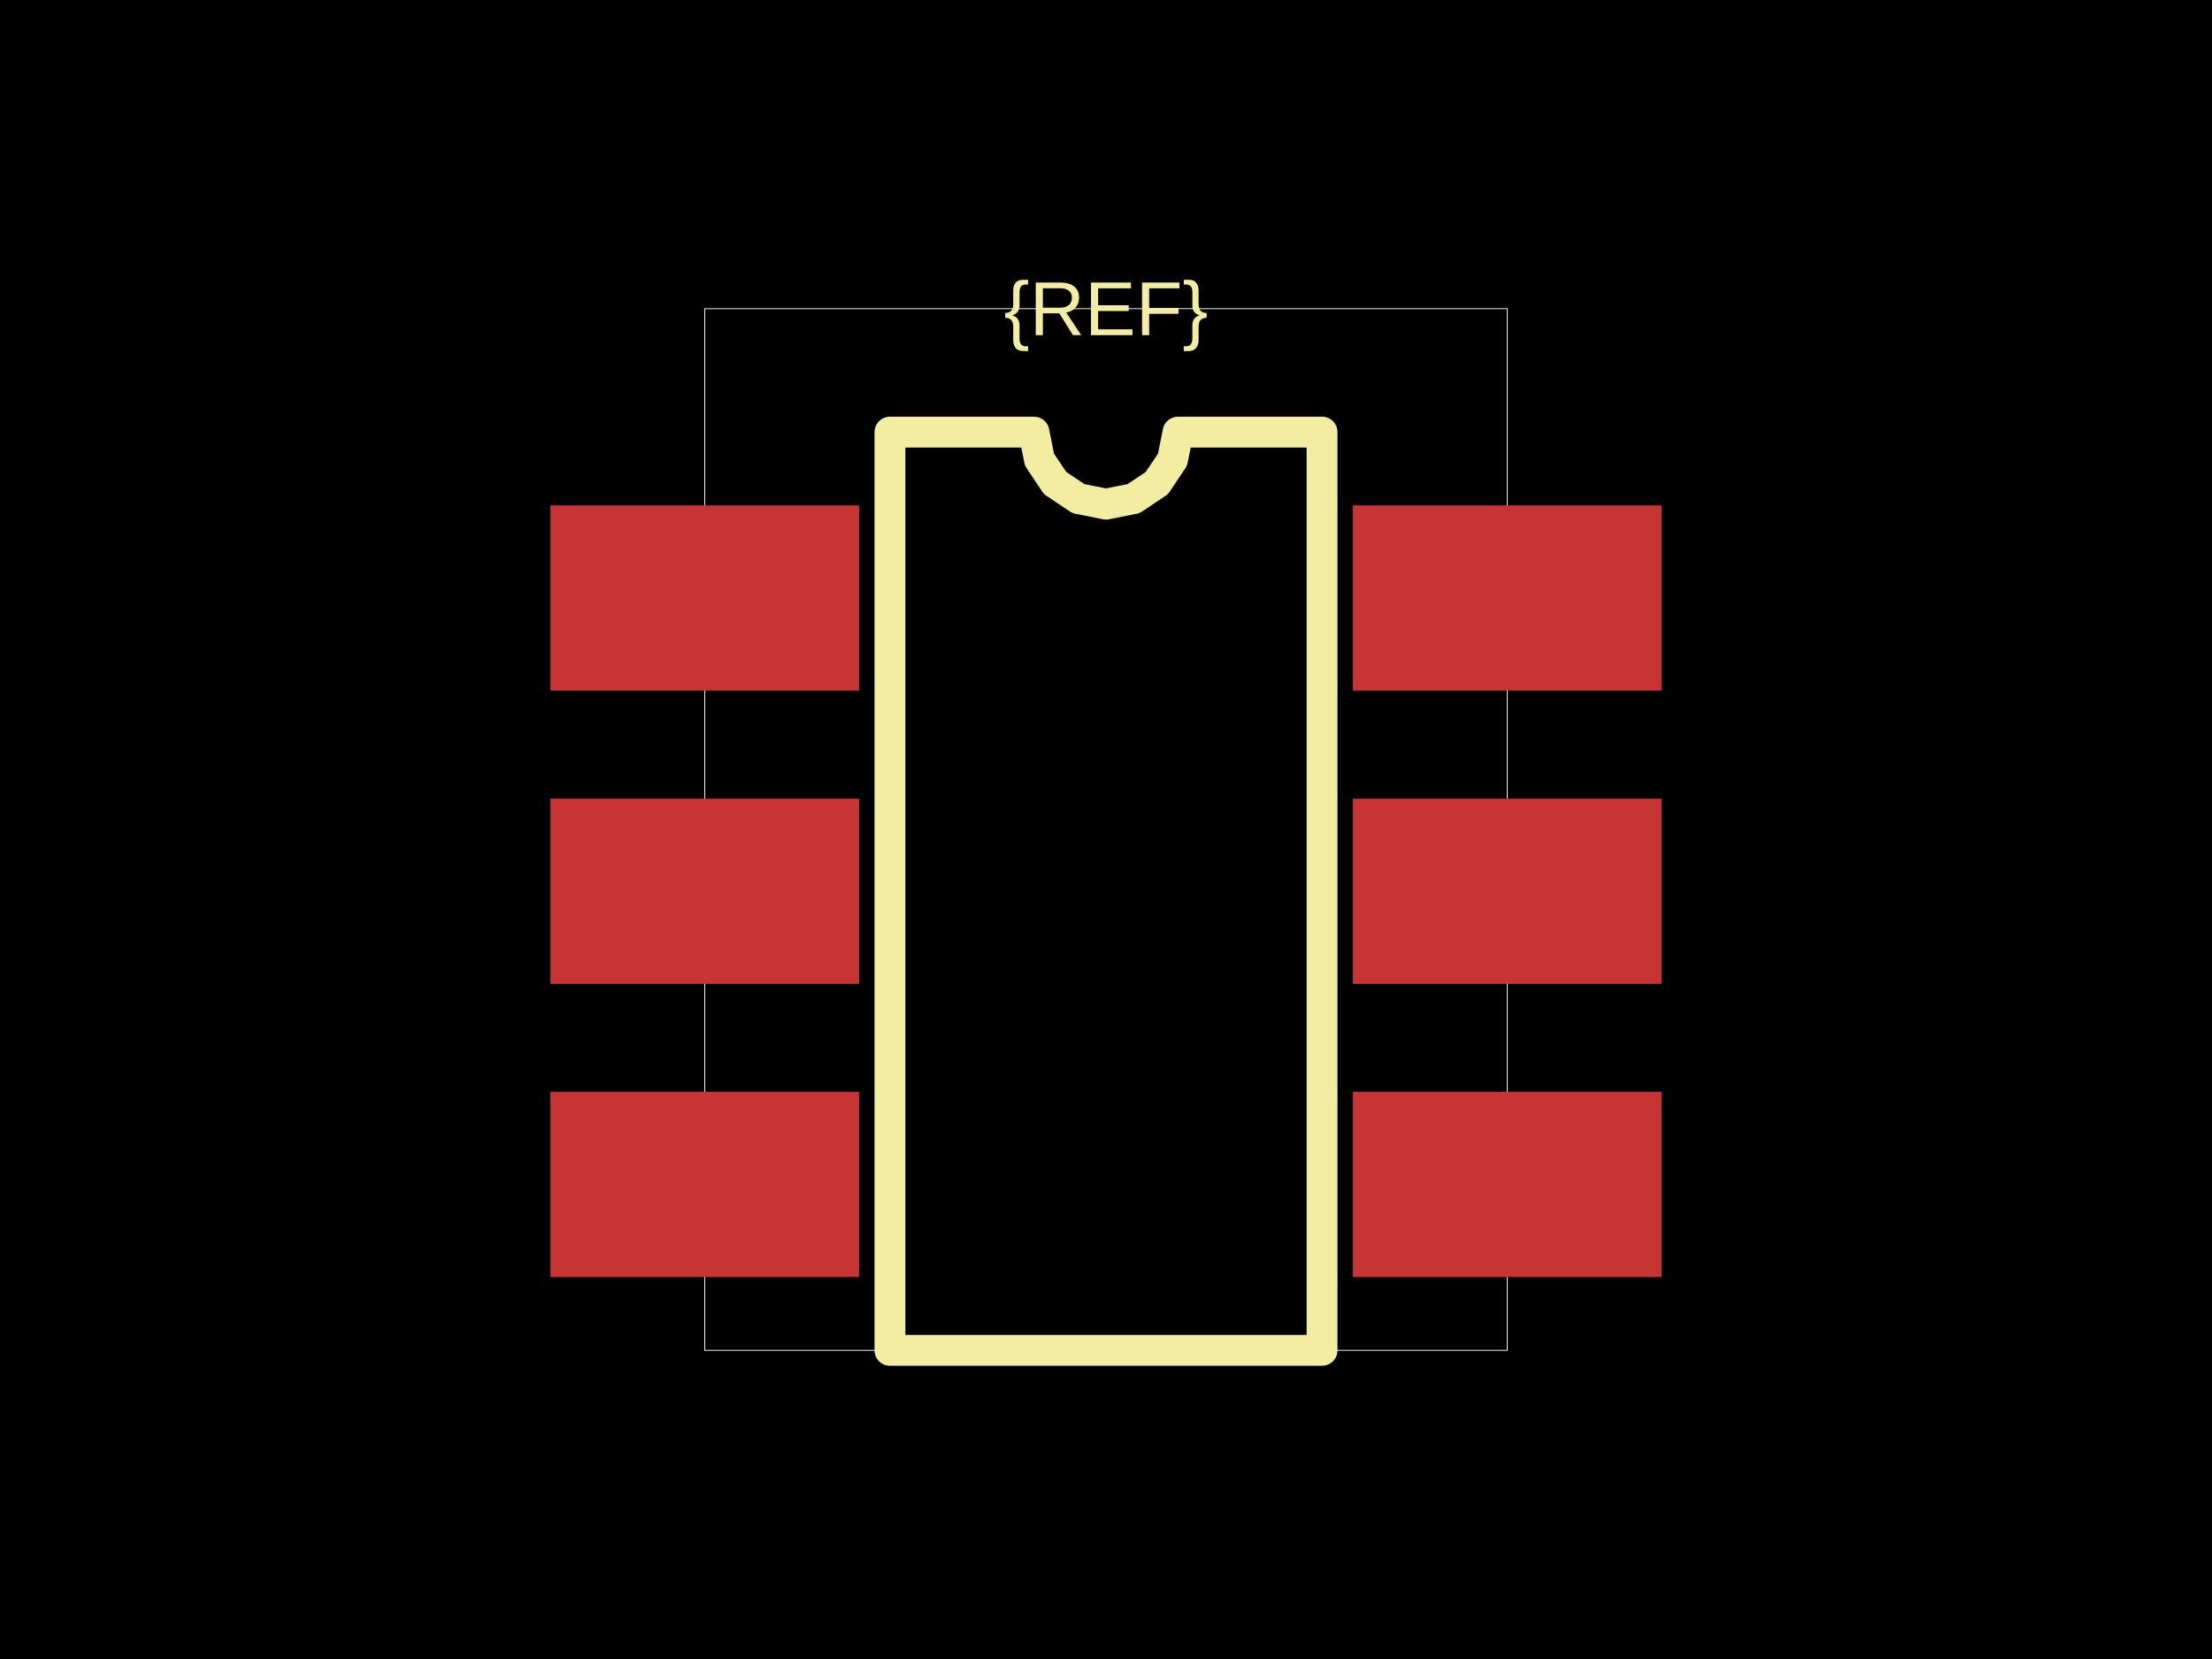
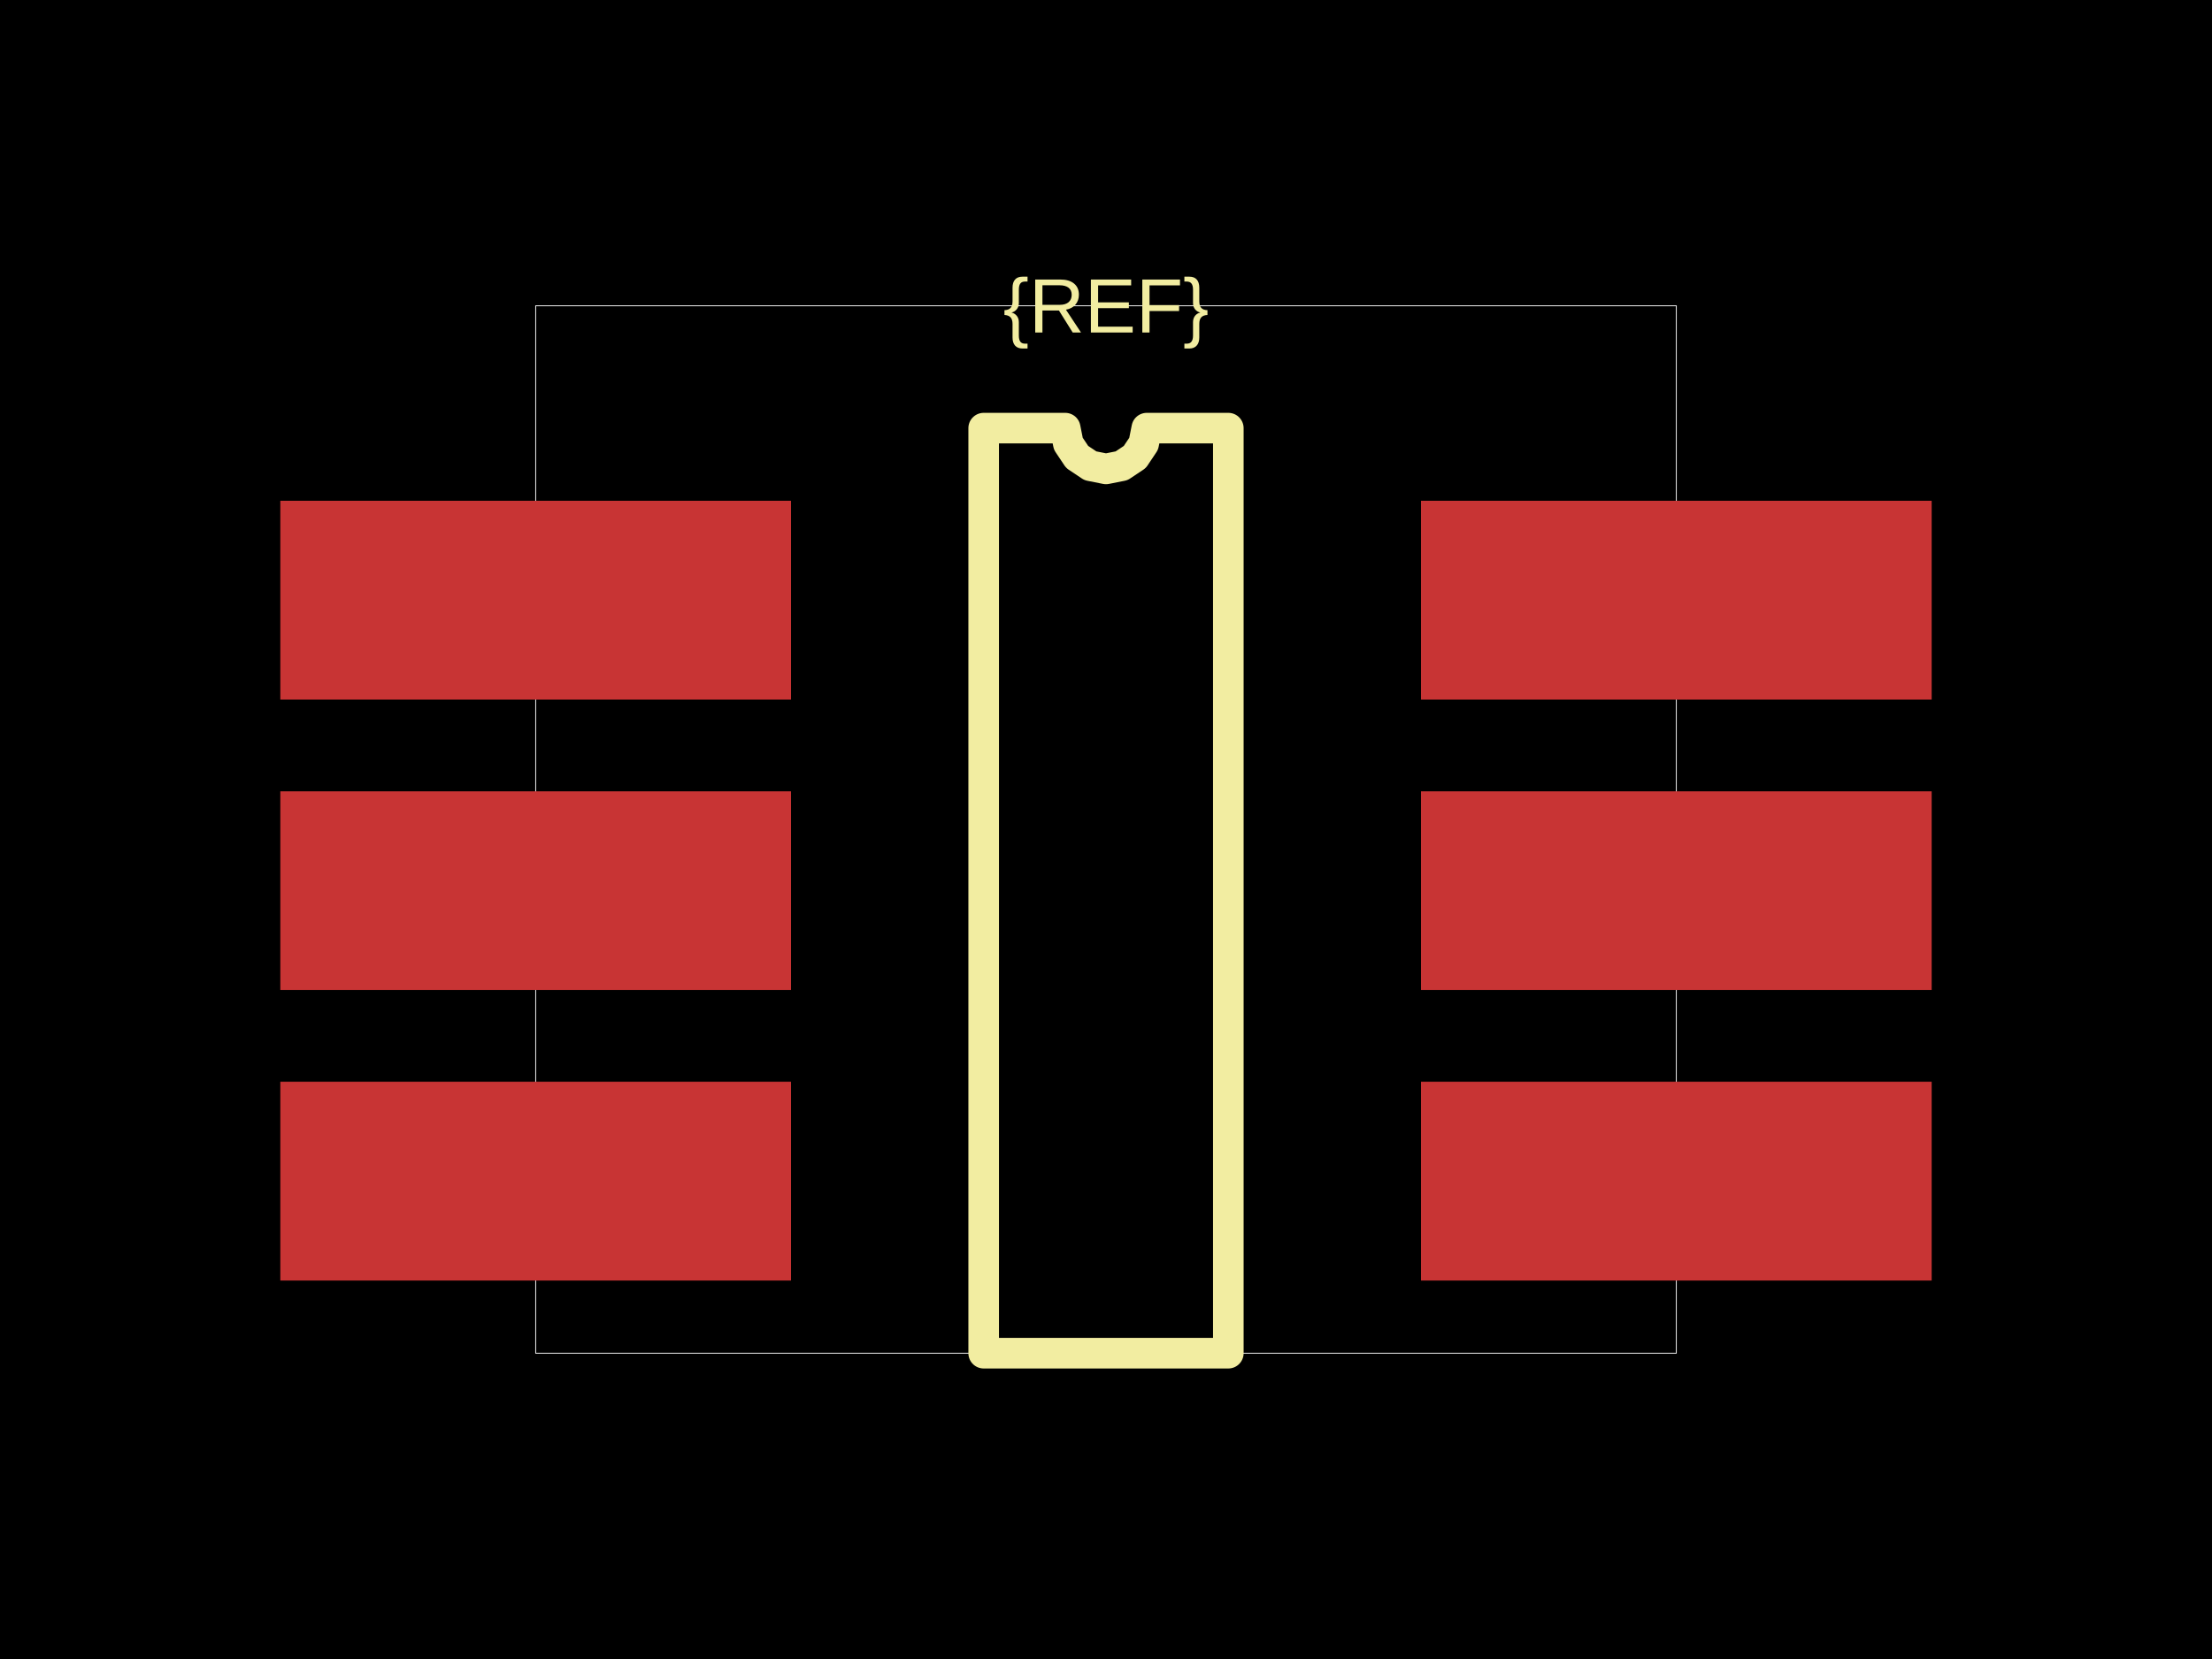
<svg xmlns="http://www.w3.org/2000/svg" width="800" height="600">
  <style />
  <rect class="boundary" x="0" y="0" fill="#000" width="800" height="600" />
-   <rect class="pcb-boundary" fill="none" stroke="#fff" stroke-width="0.3" x="254.884" y="111.628" width="290.233" height="376.744" />
-   <rect class="pcb-pad" fill="rgb(200, 52, 52)" x="199.07" y="182.791" width="111.628" height="66.977" data-layer="top" />
-   <rect class="pcb-pad" fill="rgb(200, 52, 52)" x="199.07" y="288.837" width="111.628" height="66.977" data-layer="top" />
-   <rect class="pcb-pad" fill="rgb(200, 52, 52)" x="199.07" y="394.884" width="111.628" height="66.977" data-layer="top" />
-   <rect class="pcb-pad" fill="rgb(200, 52, 52)" x="489.302" y="394.884" width="111.628" height="66.977" data-layer="top" />
-   <rect class="pcb-pad" fill="rgb(200, 52, 52)" x="489.302" y="288.837" width="111.628" height="66.977" data-layer="top" />
-   <rect class="pcb-pad" fill="rgb(200, 52, 52)" x="489.302" y="182.791" width="111.628" height="66.977" data-layer="top" />
-   <path class="pcb-silkscreen pcb-silkscreen-top" d="M 321.86 488.372 L 321.86 156.279 L 373.953 156.279 L 375.936 166.247 L 381.582 174.697 L 390.032 180.343 L 400 182.326 L 409.968 180.343 L 418.418 174.697 L 424.064 166.247 L 426.047 156.279 L 478.14 156.279 L 478.14 488.372 L 321.86 488.372 Z" fill="none" stroke="#f2eda1" stroke-width="11.163" stroke-linecap="round" stroke-linejoin="round" data-pcb-component-id="" data-pcb-silkscreen-path-id="silkscreen_path_1" />
-   <text x="0" y="0" dx="0" dy="0" fill="#f2eda1" font-family="Arial, sans-serif" font-size="27.674" text-anchor="middle" dominant-baseline="central" transform="matrix(1,0,0,1,400,111.6279)" class="pcb-silkscreen-text pcb-silkscreen-top" data-pcb-silkscreen-text-id="pcb_component_1" stroke="none">{REF}</text>
+   <rect class="pcb-boundary" fill="none" stroke="#fff" stroke-width="0.3" x="193.733" y="110.599" width="412.535" height="378.802" />
+   <rect class="pcb-pad" fill="rgb(200, 52, 52)" x="101.382" y="181.106" width="184.7" height="71.889" data-layer="top" />
+   <rect class="pcb-pad" fill="rgb(200, 52, 52)" x="101.382" y="286.175" width="184.7" height="71.889" data-layer="top" />
+   <rect class="pcb-pad" fill="rgb(200, 52, 52)" x="101.382" y="391.244" width="184.7" height="71.889" data-layer="top" />
+   <rect class="pcb-pad" fill="rgb(200, 52, 52)" x="513.917" y="391.244" width="184.7" height="71.889" data-layer="top" />
+   <rect class="pcb-pad" fill="rgb(200, 52, 52)" x="513.917" y="286.175" width="184.7" height="71.889" data-layer="top" />
+   <rect class="pcb-pad" fill="rgb(200, 52, 52)" x="513.917" y="181.106" width="184.7" height="71.889" data-layer="top" />
+   <path class="pcb-silkscreen pcb-silkscreen-top" d="M 355.76 489.401 L 355.76 154.839 L 385.253 154.839 L 386.376 160.482 L 389.573 165.266 L 394.357 168.463 L 400 169.585 L 405.643 168.463 L 410.427 165.266 L 413.624 160.482 L 414.747 154.839 L 444.24 154.839 L 444.24 489.401 L 355.76 489.401 Z" fill="none" stroke="#f2eda1" stroke-width="11.06" stroke-linecap="round" stroke-linejoin="round" data-pcb-component-id="" data-pcb-silkscreen-path-id="silkscreen_path_1" />
+   <text x="0" y="0" dx="0" dy="0" fill="#f2eda1" font-family="Arial, sans-serif" font-size="27.88" text-anchor="middle" dominant-baseline="central" transform="matrix(1,0,0,1,400,110.5991)" class="pcb-silkscreen-text pcb-silkscreen-top" data-pcb-silkscreen-text-id="pcb_component_1" stroke="none">{REF}</text>
</svg>
